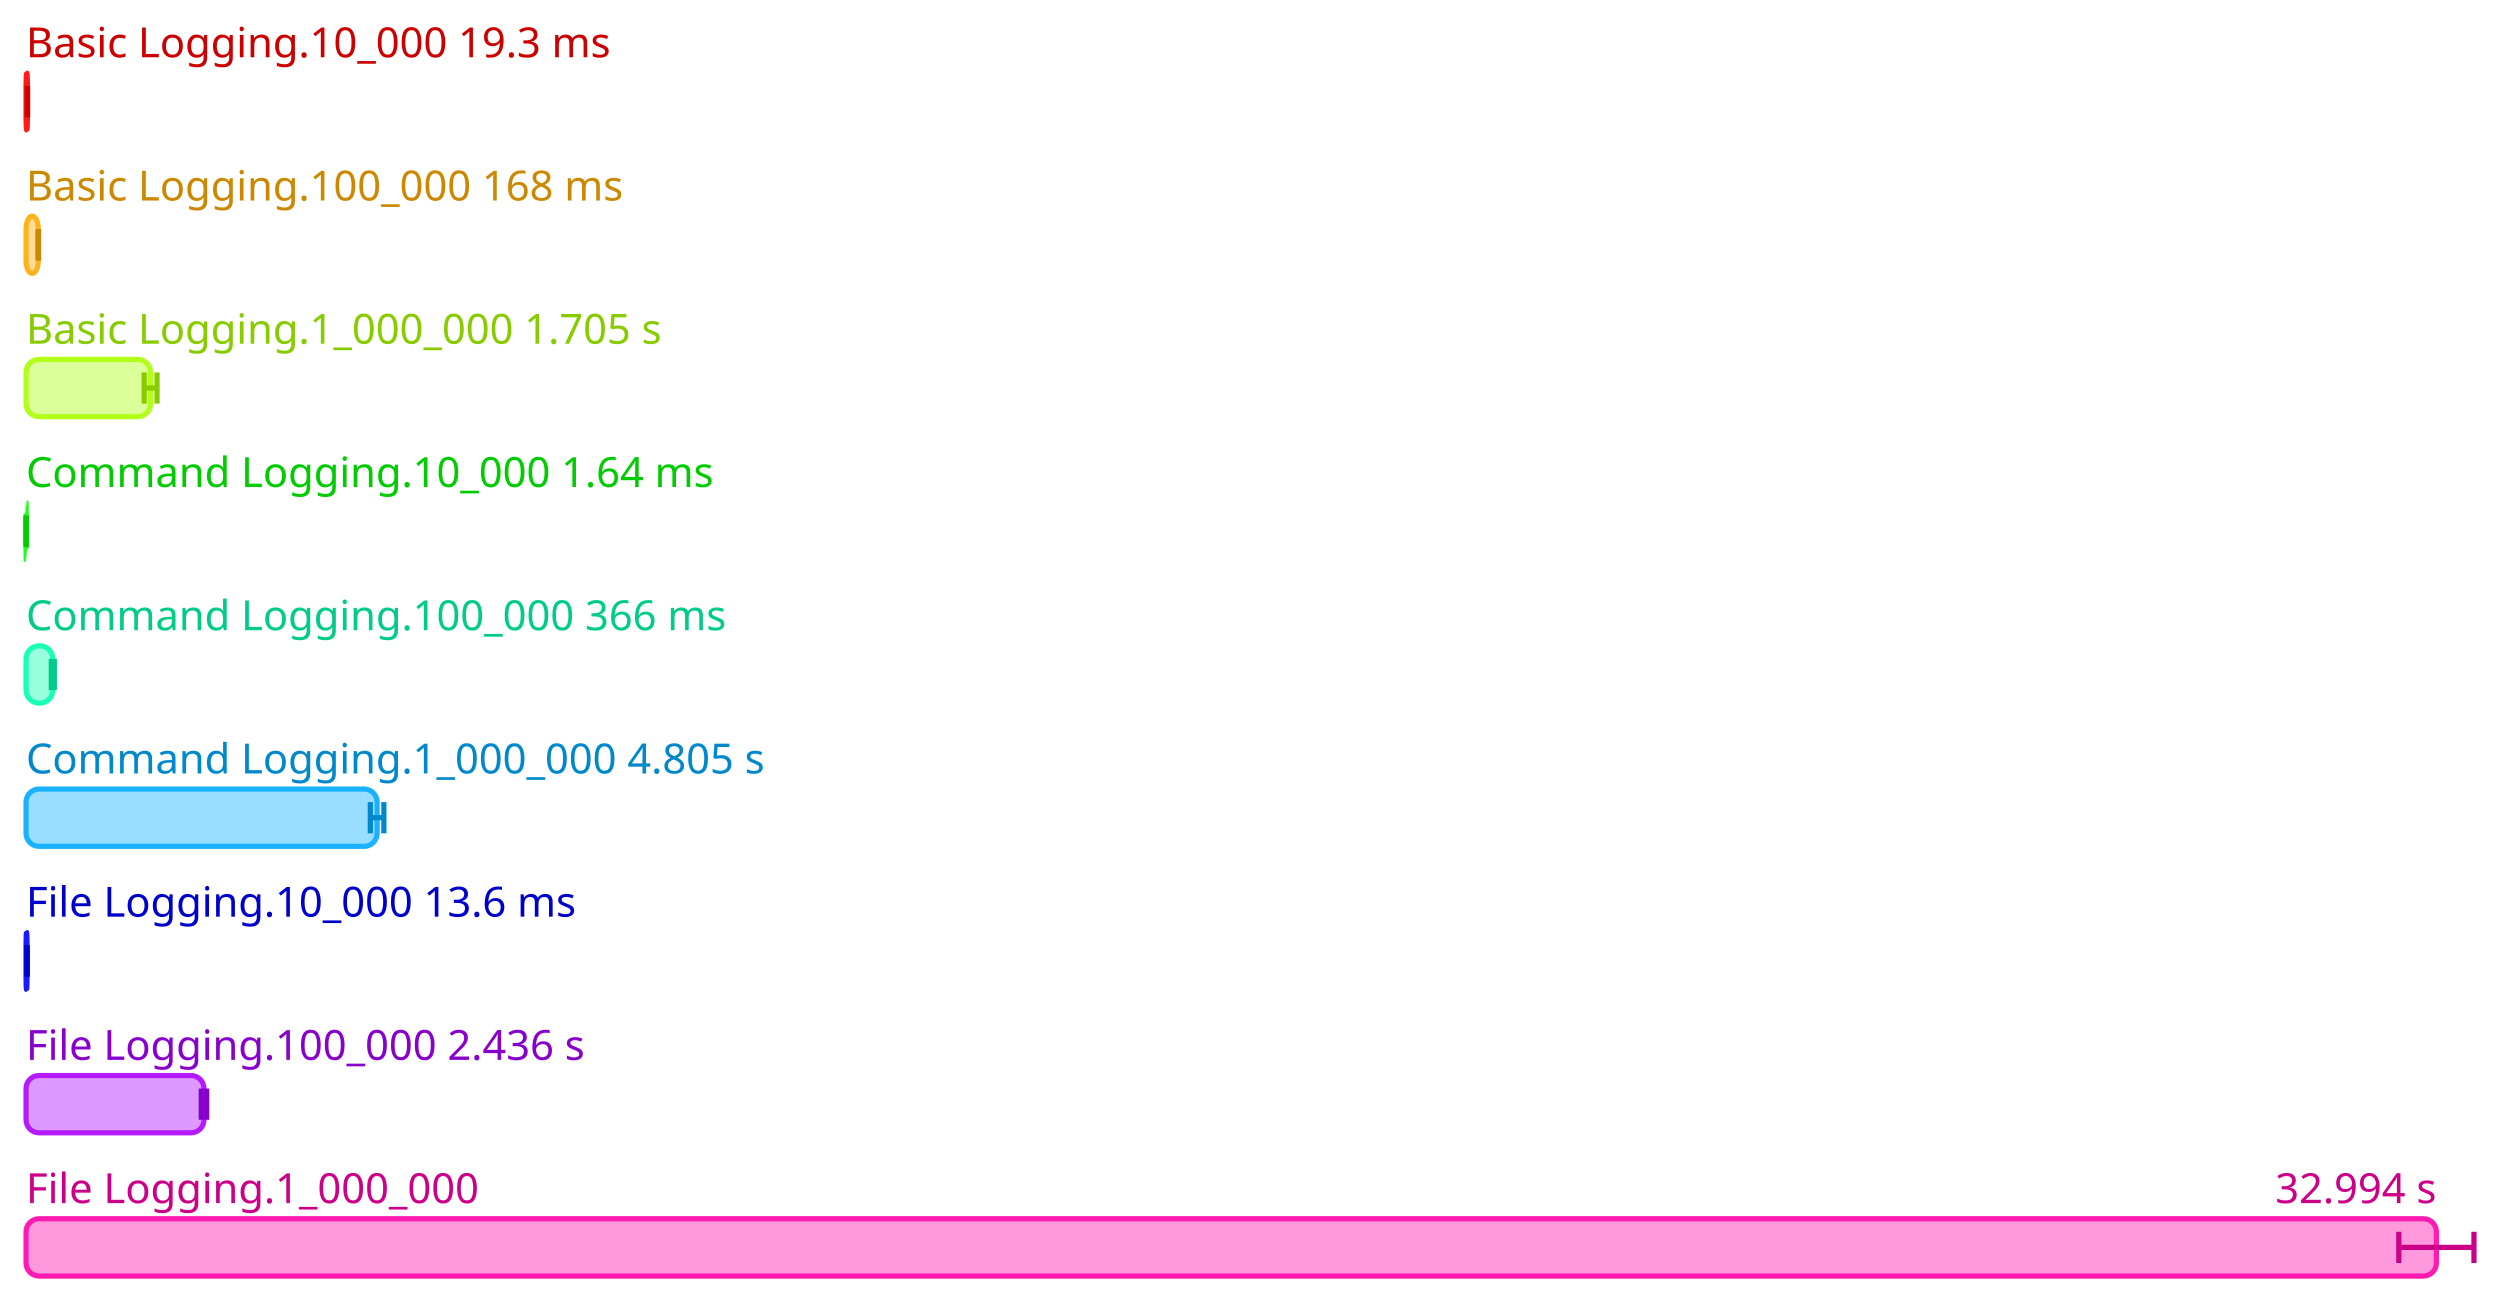
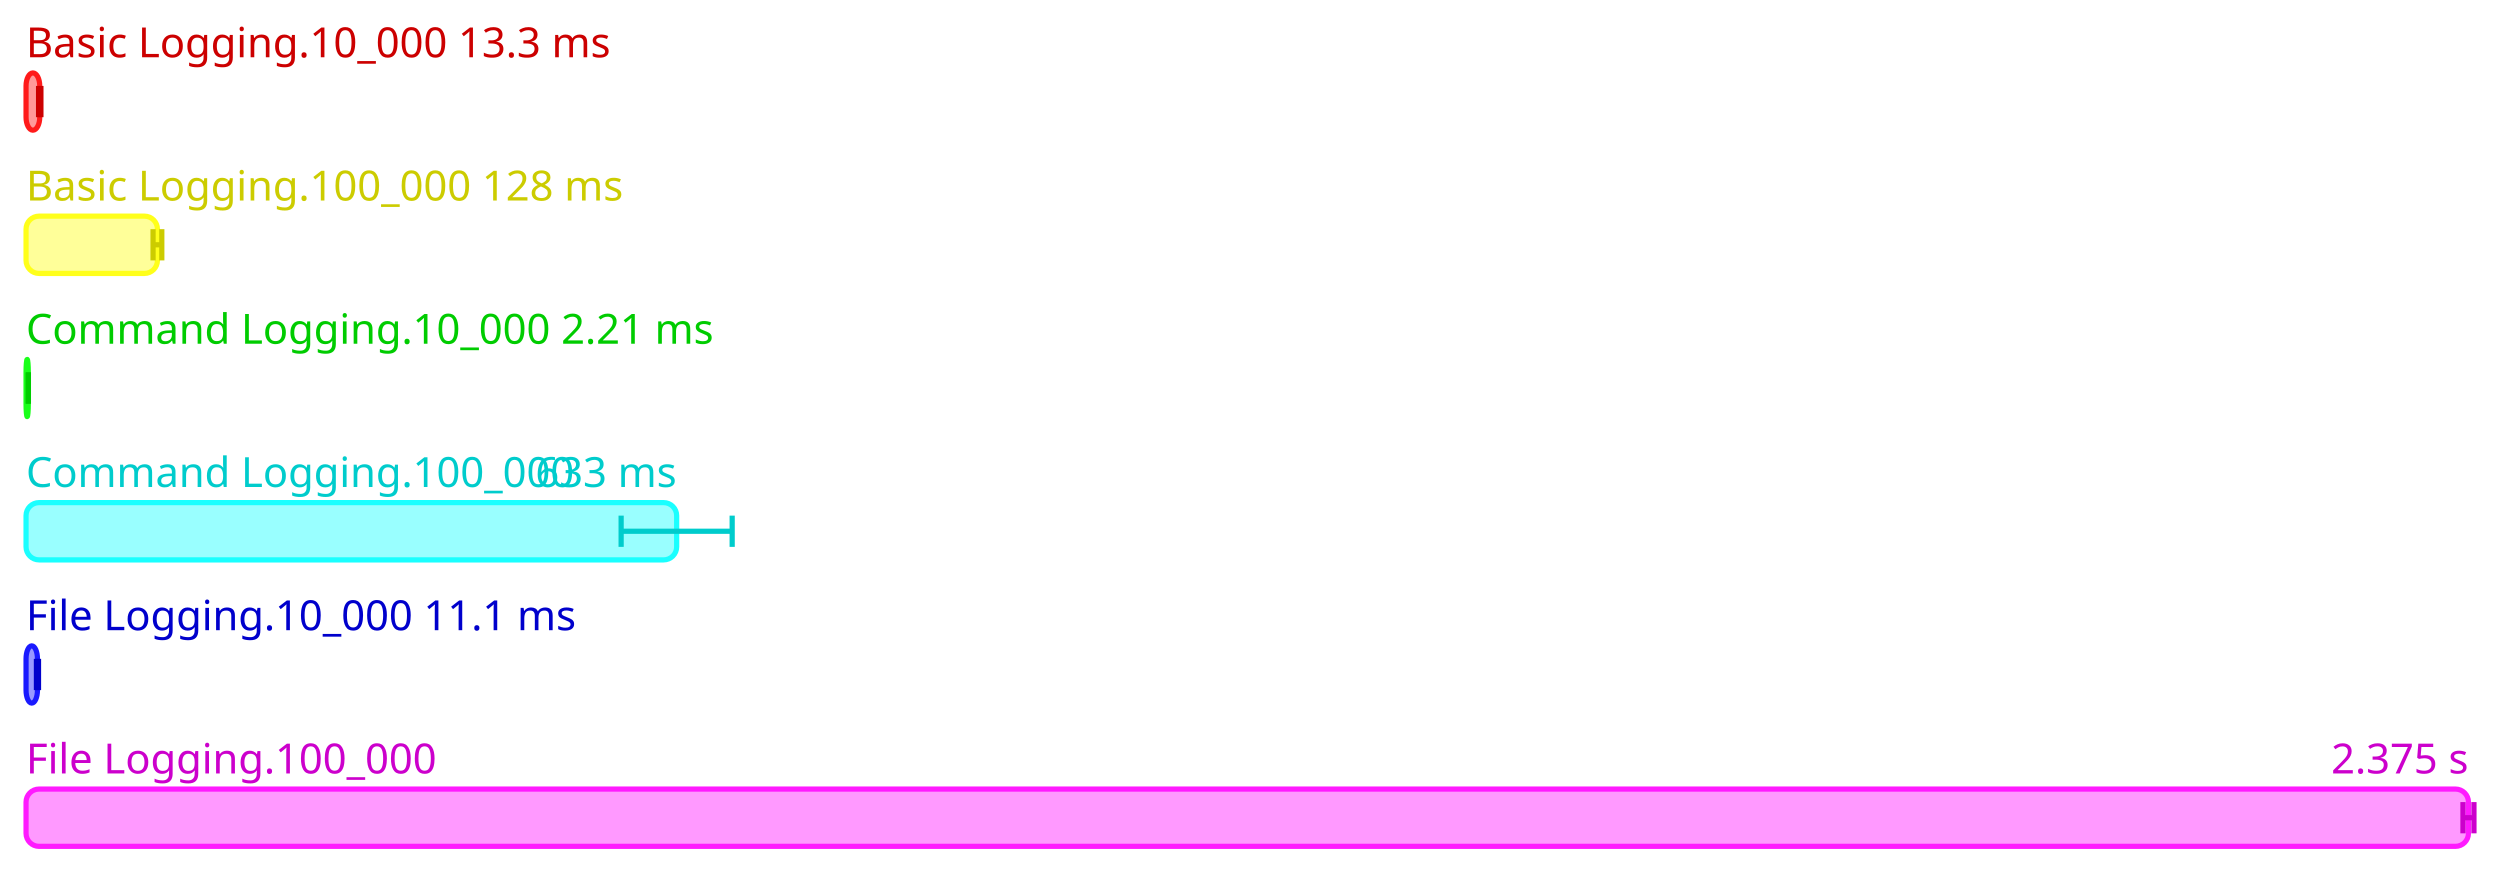
- <svg xmlns="http://www.w3.org/2000/svg" height="502" width="960.0" font-size="16" font-family="sans-serif" stroke-width="2">
+ <svg xmlns="http://www.w3.org/2000/svg" height="337" width="960.0" font-size="16" font-family="sans-serif" stroke-width="2">
  <g transform="translate(10.0 0)">
-     <text fill="hsl(0, 100%, 40%)" y="22">Basic Logging.10_000 19.3 ms</text>
+     <text fill="hsl(0, 100%, 40%)" y="22">Basic Logging.10_000 13.3 ms</text>
    <g>
-       <rect y="28" rx="5" height="22" width="0.541" fill="hsl(0, 100%, 80%)" stroke="hsl(0, 100%, 55%)" />
+       <rect y="28" rx="5" height="22" width="5.259" fill="hsl(0, 100%, 80%)" stroke="hsl(0, 100%, 55%)" />
      <g stroke="hsl(0, 100%, 40%)">
-         <line x1="0.499" x2="0.584" y1="39" y2="39" />
-         <line x1="0.499" x2="0.499" y1="33" y2="45" />
-         <line x1="0.584" x2="0.584" y1="33" y2="45" />
+         <line x1="4.813" x2="5.706" y1="39" y2="39" />
+         <line x1="4.813" x2="4.813" y1="33" y2="45" />
+         <line x1="5.706" x2="5.706" y1="33" y2="45" />
      </g>
    </g>
-     <text fill="hsl(40, 100%, 40%)" y="77">Basic Logging.100_000 168  ms</text>
+     <text fill="hsl(60, 100%, 40%)" y="77">Basic Logging.100_000 128  ms</text>
    <g>
-       <rect y="83" rx="5" height="22" width="4.699" fill="hsl(40, 100%, 80%)" stroke="hsl(40, 100%, 55%)" />
-       <g stroke="hsl(40, 100%, 40%)">
-         <line x1="4.584" x2="4.815" y1="94" y2="94" />
-         <line x1="4.584" x2="4.584" y1="88" y2="100" />
-         <line x1="4.815" x2="4.815" y1="88" y2="100" />
+       <rect y="83" rx="5" height="22" width="50.454" fill="hsl(60, 100%, 80%)" stroke="hsl(60, 100%, 55%)" />
+       <g stroke="hsl(60, 100%, 40%)">
+         <line x1="48.775" x2="52.134" y1="94" y2="94" />
+         <line x1="48.775" x2="48.775" y1="88" y2="100" />
+         <line x1="52.134" x2="52.134" y1="88" y2="100" />
      </g>
    </g>
-     <text fill="hsl(80, 100%, 40%)" y="132">Basic Logging.1_000_000 1.705 s</text>
+     <text fill="hsl(120, 100%, 40%)" y="132">Command Logging.10_000 2.21 ms</text>
    <g>
-       <rect y="138" rx="5" height="22" width="47.836" fill="hsl(80, 100%, 80%)" stroke="hsl(80, 100%, 55%)" />
-       <g stroke="hsl(80, 100%, 40%)">
-         <line x1="45.364" x2="50.308" y1="149" y2="149" />
-         <line x1="45.364" x2="45.364" y1="143" y2="155" />
-         <line x1="50.308" x2="50.308" y1="143" y2="155" />
+       <rect y="138" rx="5" height="22" width="0.871" fill="hsl(120, 100%, 80%)" stroke="hsl(120, 100%, 55%)" />
+       <g stroke="hsl(120, 100%, 40%)">
+         <line x1="0.836" x2="0.906" y1="149" y2="149" />
+         <line x1="0.836" x2="0.836" y1="143" y2="155" />
+         <line x1="0.906" x2="0.906" y1="143" y2="155" />
      </g>
    </g>
-     <text fill="hsl(120, 100%, 40%)" y="187">Command Logging.10_000 1.64 ms</text>
+     <g fill="hsl(180, 100%, 40%)">
+       <text y="187">Command Logging.100_000</text>
+       <text y="187" x="249.834" text-anchor="end">633  ms</text>
+     </g>
    <g>
-       <rect y="193" rx="5" height="22" width="0.046" fill="hsl(120, 100%, 80%)" stroke="hsl(120, 100%, 55%)" />
-       <g stroke="hsl(120, 100%, 40%)">
-         <line x1="0.043" x2="0.049" y1="204" y2="204" />
-         <line x1="0.043" x2="0.043" y1="198" y2="210" />
-         <line x1="0.049" x2="0.049" y1="198" y2="210" />
+       <rect y="193" rx="5" height="22" width="249.834" fill="hsl(180, 100%, 80%)" stroke="hsl(180, 100%, 55%)" />
+       <g stroke="hsl(180, 100%, 40%)">
+         <line x1="228.514" x2="271.154" y1="204" y2="204" />
+         <line x1="228.514" x2="228.514" y1="198" y2="210" />
+         <line x1="271.154" x2="271.154" y1="198" y2="210" />
      </g>
    </g>
-     <text fill="hsl(160, 100%, 40%)" y="242">Command Logging.100_000 366  ms</text>
+     <text fill="hsl(240, 100%, 40%)" y="242">File Logging.10_000 11.1 ms</text>
    <g>
-       <rect y="248" rx="5" height="22" width="10.278" fill="hsl(160, 100%, 80%)" stroke="hsl(160, 100%, 55%)" />
-       <g stroke="hsl(160, 100%, 40%)">
-         <line x1="9.697" x2="10.858" y1="259" y2="259" />
-         <line x1="9.697" x2="9.697" y1="253" y2="265" />
-         <line x1="10.858" x2="10.858" y1="253" y2="265" />
+       <rect y="248" rx="5" height="22" width="4.386" fill="hsl(240, 100%, 80%)" stroke="hsl(240, 100%, 55%)" />
+       <g stroke="hsl(240, 100%, 40%)">
+         <line x1="3.988" x2="4.785" y1="259" y2="259" />
+         <line x1="3.988" x2="3.988" y1="253" y2="265" />
+         <line x1="4.785" x2="4.785" y1="253" y2="265" />
      </g>
    </g>
-     <text fill="hsl(200, 100%, 40%)" y="297">Command Logging.1_000_000 4.805 s</text>
-     <g>
-       <rect y="303" rx="5" height="22" width="134.806" fill="hsl(200, 100%, 80%)" stroke="hsl(200, 100%, 55%)" />
-       <g stroke="hsl(200, 100%, 40%)">
-         <line x1="132.206" x2="137.406" y1="314" y2="314" />
-         <line x1="132.206" x2="132.206" y1="308" y2="320" />
-         <line x1="137.406" x2="137.406" y1="308" y2="320" />
-       </g>
-     </g>
-     <text fill="hsl(240, 100%, 40%)" y="352">File Logging.10_000 13.6 ms</text>
-     <g>
-       <rect y="358" rx="5" height="22" width="0.382" fill="hsl(240, 100%, 80%)" stroke="hsl(240, 100%, 55%)" />
-       <g stroke="hsl(240, 100%, 40%)">
-         <line x1="0.364" x2="0.401" y1="369" y2="369" />
-         <line x1="0.364" x2="0.364" y1="363" y2="375" />
-         <line x1="0.401" x2="0.401" y1="363" y2="375" />
-       </g>
-     </g>
-     <text fill="hsl(280, 100%, 40%)" y="407">File Logging.100_000 2.436 s</text>
-     <g>
-       <rect y="413" rx="5" height="22" width="68.33" fill="hsl(280, 100%, 80%)" stroke="hsl(280, 100%, 55%)" />
-       <g stroke="hsl(280, 100%, 40%)">
-         <line x1="67.291" x2="69.369" y1="424" y2="424" />
-         <line x1="67.291" x2="67.291" y1="418" y2="430" />
-         <line x1="69.369" x2="69.369" y1="418" y2="430" />
-       </g>
-     </g>
-     <g fill="hsl(320, 100%, 40%)">
-       <text y="462">File Logging.1_000_000</text>
-       <text y="462" x="925.575" text-anchor="end">32.994 s</text>
+     <g fill="hsl(300, 100%, 40%)">
+       <text y="297">File Logging.100_000</text>
+       <text y="297" x="937.888" text-anchor="end">2.375 s</text>
    </g>
    <g>
-       <rect y="468" rx="5" height="22" width="925.575" fill="hsl(320, 100%, 80%)" stroke="hsl(320, 100%, 55%)" />
-       <g stroke="hsl(320, 100%, 40%)">
-         <line x1="911.15" x2="940.0" y1="479" y2="479" />
-         <line x1="911.15" x2="911.15" y1="473" y2="485" />
-         <line x1="940.0" x2="940.0" y1="473" y2="485" />
+       <rect y="303" rx="5" height="22" width="937.888" fill="hsl(300, 100%, 80%)" stroke="hsl(300, 100%, 55%)" />
+       <g stroke="hsl(300, 100%, 40%)">
+         <line x1="935.777" x2="940.0" y1="314" y2="314" />
+         <line x1="935.777" x2="935.777" y1="308" y2="320" />
+         <line x1="940.0" x2="940.0" y1="308" y2="320" />
      </g>
    </g>
  </g>
</svg>
